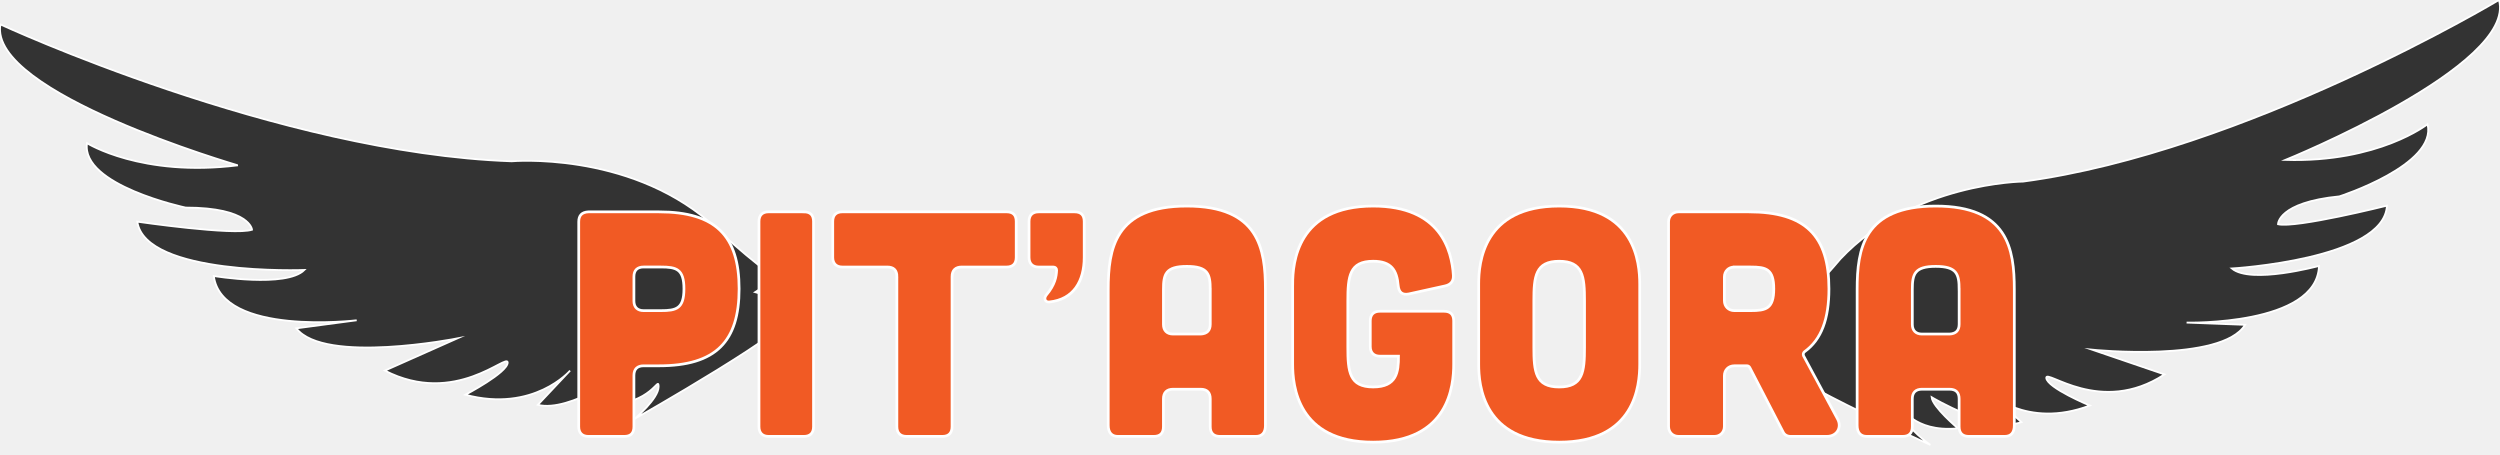
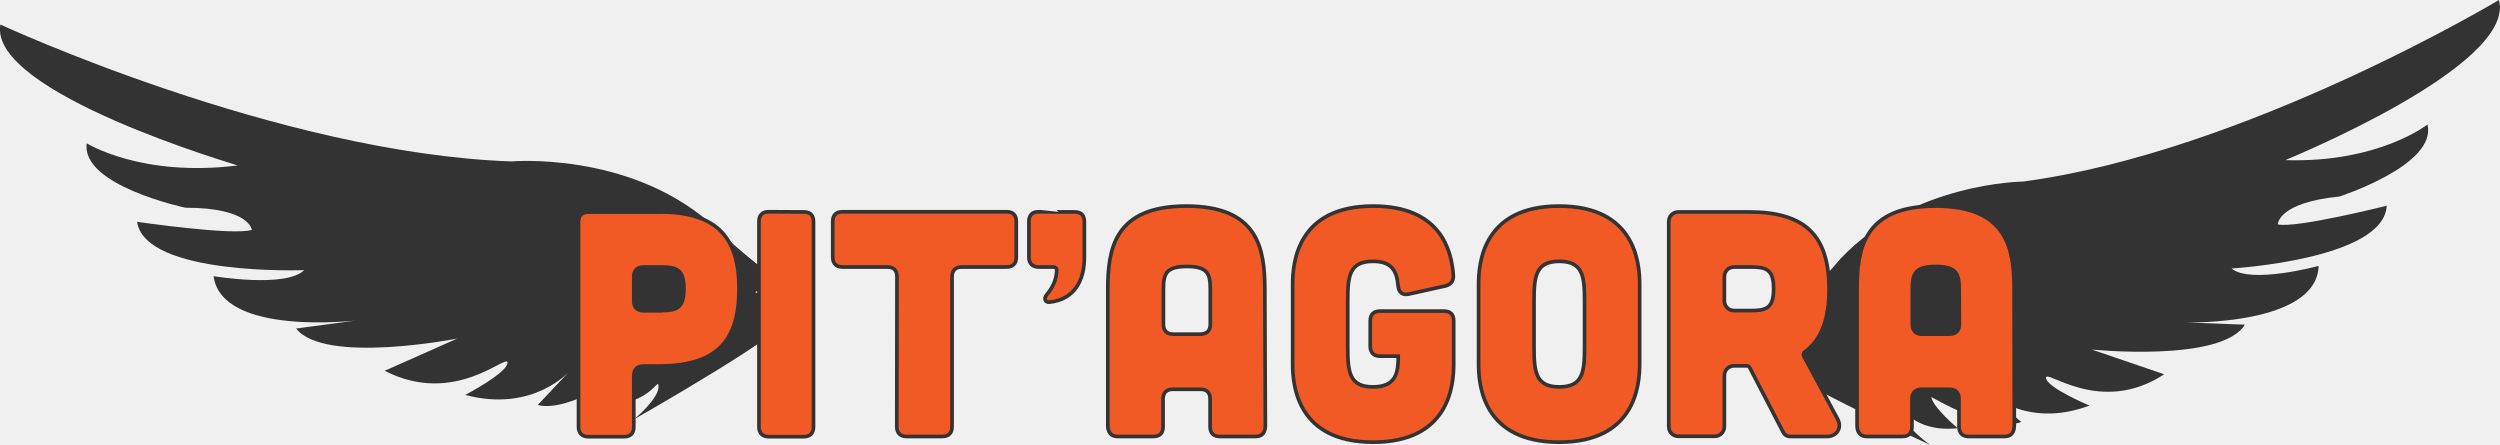
- <svg xmlns="http://www.w3.org/2000/svg" version="1.1" id="Calque_1" x="0px" y="0px" viewBox="0 0 1366 248.14" style="enable-background:new 0 0 1366 248.14;" xml:space="preserve">
+ <svg xmlns="http://www.w3.org/2000/svg" version="1.1" id="Calque_1" x="0px" y="0px" viewBox="0 0 1366 243.1" style="enable-background:new 0 0 1366 243.1;" xml:space="preserve">
  <style type="text/css">
- 	.st0{fill:#333333;stroke:#FFFFFF;stroke-miterlimit:10;}
- 	.st1{fill:#F15A24;stroke:#FFFFFF;stroke-width:1.5;stroke-miterlimit:10;}
+ 	.st0{fill:#333333;}
+ 	.st1{fill:#F15A24;stroke:#333333;stroke-width:2;stroke-miterlimit:10;}
</style>
-   <path class="st0" d="M0.23,13.35c0,0,151.77,70.39,279.34,74.78c0,0,62.69-5.5,107.78,32.99c0,0,25.29,24.19,37.39,30.79l-12.1,7.7  c0,0,16.5,4.4,20.9,11s-86.88,58.29-86.88,58.29s13.2-11,13.2-17.6s-3.3,9.9-29.69,9.9c0,0,13.2-13.2,13.2-18.7  c0,0-31.89,23.1-49.49,18.7l17.6-18.7c0,0-19.8,23.1-57.19,13.2c0,0,23.1-12.1,23.1-17.6c0-5.5-28.59,24.19-67.09,4.4l39.59-17.6  c0,0-72.58,14.3-87.98-5.5l32.99-4.4c0,0-73.68,8.8-78.08-24.19c0,0,39.59,6.6,49.49-3.3c0,0-86.88,3.3-91.28-26.39  c0,0,52.79,7.7,62.69,4.4c0,0-1.1-12.1-36.29-12.1c0,0-57.19-12.1-53.89-35.19c0,0,29.69,18.7,82.48,12.1  C130,90.33-6.37,50.74,0.23,13.35z" />
-   <path class="st0" d="M1365.45,0c0,0-138.4,82.99-259.97,99.21c0,0-60.47,0.48-99.91,42.32c0,0-21.88,26.02-32.81,33.6l12.3,6.4  c0,0-15.35,5.84-18.93,12.7c-3.58,6.86,88.64,48.88,88.64,48.88s-13.67-9.52-14.3-15.97c-0.63-6.45,4.1,9.37,29.34,6.91  c0,0-13.88-11.67-14.4-17.05c0,0,32.7,19.61,49.11,13.66l-18.61-16.64c0,0,21.13,20.73,55.94,7.57c0,0-23.24-9.67-23.76-15.05  c-0.53-5.38,29.65,20.99,64.57-1.96l-39.54-13.51c0,0,70.77,7.2,83.6-13.59l-31.97-1.22c0,0,71.3,1.72,72.35-30.95  c0,0-37.23,10.15-47.64,1.39c0,0,83.39-4.89,84.76-34.33c0,0-49.74,12.46-59.52,10.15c0,0-0.1-11.93,33.55-15.22  c0,0,53.53-17.17,48.17-39.44c0,0-26.61,21.05-77.71,19.53C1248.71,87.39,1375.33,35.95,1365.45,0z" />
+   <path class="st0" d="M0.2,13.4c0,0,151.8,70.4,279.3,74.8c0,0,62.7-5.5,107.8,33c0,0,25.3,24.2,37.4,30.8l-12.1,7.7  c0,0,16.5,4.4,20.9,11s-86.9,58.3-86.9,58.3s13.2-11,13.2-17.6s-3.3,9.9-29.7,9.9c0,0,13.2-13.2,13.2-18.7c0,0-31.9,23.1-49.5,18.7  l17.6-18.7c0,0-19.8,23.1-57.2,13.2c0,0,23.1-12.1,23.1-17.6s-28.6,24.2-67.1,4.4l39.6-17.6c0,0-72.6,14.3-88-5.5l33-4.4  c0,0-73.7,8.8-78.1-24.2c0,0,39.6,6.6,49.5-3.3c0,0-86.9,3.3-91.3-26.4c0,0,52.8,7.7,62.7,4.4c0,0-1.1-12.1-36.3-12.1  c0,0-57.2-12.1-53.9-35.2c0,0,29.7,18.7,82.5,12.1C130,90.3-6.4,50.7,0.2,13.4z" />
+   <path class="st0" d="M1365.4,0c0,0-138.4,83-260,99.2c0,0-60.5,0.5-99.9,42.3c0,0-21.9,26-32.8,33.6l12.3,6.4  c0,0-15.3,5.8-18.9,12.7s88.6,48.9,88.6,48.9s-13.7-9.5-14.3-16s4.1,9.4,29.3,6.9c0,0-13.9-11.7-14.4-17.1c0,0,32.7,19.6,49.1,13.7  l-18.6-16.6c0,0,21.1,20.7,55.9,7.6c0,0-23.2-9.7-23.8-15.1c-0.5-5.4,29.7,21,64.6-2l-39.5-13.5c0,0,70.8,7.2,83.6-13.6l-32-1.2  c0,0,71.3,1.7,72.3-30.9c0,0-37.2,10.1-47.6,1.4c0,0,83.4-4.9,84.8-34.3c0,0-49.7,12.5-59.5,10.2c0,0-0.1-11.9,33.6-15.2  c0,0,53.5-17.2,48.2-39.4c0,0-26.6,21.1-77.7,19.5C1248.7,87.4,1375.3,36,1365.4,0z" />
  <g>
    <g>
-       <path class="st1" d="M360.04,115.76c31.2,0,43.81,13.32,43.81,42.06c0,28.74-12.62,42.06-43.81,42.06h-8.41    c-3.33,0-5.26,1.75-5.26,5.26v28.04c0,3.5-1.75,5.26-5.26,5.26h-19.63c-3.33,0-5.26-1.93-5.26-5.26V121.19    c0-3.5,1.75-5.26,5.26-5.43H360.04z M361.09,169.73c8.41,0,12.62-1.05,12.62-11.92s-4.21-11.92-12.62-11.92h-9.46    c-3.33,0-5.26,1.75-5.26,5.26v13.32c0,3.33,1.93,5.26,5.26,5.26H361.09z" />
-       <path class="st1" d="M439.25,115.76c3.51,0,5.26,1.75,5.26,5.26v112.16c0,3.33-1.75,5.26-5.26,5.26h-19.28    c-3.33,0-5.26-1.93-5.26-5.26V121.01c0-3.5,1.93-5.26,5.26-5.26H439.25z" />
-       <path class="st1" d="M490.07,151.16c0-3.5-1.75-5.26-5.26-5.26h-24.54c-3.33,0-5.26-1.93-5.26-5.26v-19.63    c0-3.5,1.93-5.26,5.26-5.26H550c3.51,0,5.26,1.75,5.26,5.26v19.63c0,3.33-1.75,5.26-5.26,5.26h-24.54c-3.33,0-5.26,1.75-5.26,5.26    v82.02c0,3.33-1.75,5.26-5.26,5.26h-19.63c-3.33,0-5.26-1.93-5.26-5.26V151.16z" />
-       <path class="st1" d="M587.15,115.76c3.51,0,5.26,1.75,5.26,5.26v19.63c0,12.79-5.61,22.96-19.1,24.36    c-2.28,0.17-3.15-1.93-1.58-3.86c4.73-5.61,5.43-9.99,5.61-13.49c0-1.05-0.7-1.75-1.75-1.75h-8.06c-3.33,0-5.26-1.93-5.26-5.26    v-19.63c0-3.5,1.93-5.26,5.26-5.26H587.15z" />
-       <path class="st1" d="M691.43,232.48c0,3.86-1.75,5.96-5.26,5.96h-19.63c-3.33,0-5.26-1.75-5.26-5.26v-15.25    c0-3.5-1.75-5.26-5.26-5.26h-15.07c-3.33,0-5.26,1.75-5.26,5.26v15.25c0,3.5-1.75,5.26-5.26,5.26h-19.63    c-3.33,0-5.26-2.1-5.26-5.96v-74.31c0-22.08,3.51-45.57,42.94-45.57c39.43,0,42.94,23.48,42.94,45.57V232.48z M661.28,158.17    c0-8.41-1.23-12.62-12.79-12.62c-11.57,0-12.79,4.2-12.79,12.62v19.1c0,3.33,1.93,5.26,5.26,5.26h15.07    c3.51-0.17,5.26-1.93,5.26-5.43V158.17z" />
-       <path class="st1" d="M706.32,155.19c0-11.57,2.45-42.59,43.99-42.59c36.8,0,42.94,24.19,43.81,37.86c0.17,3.15-1.4,5.08-4.56,5.78    l-19.81,4.38c-3.51,0.7-5.43-0.88-5.78-4.56c-0.7-8.41-3.68-13.32-13.67-13.32c-12.97,0-13.85,8.24-13.85,21.73v25.24    c0,13.49,0.88,21.73,13.85,21.73s13.84-8.24,13.84-16.83h-10.16c-3.33,0-5.26-1.93-5.26-5.26v-14.02c0-3.5,1.93-5.26,5.26-5.26    h35.05c3.5,0,5.26,1.75,5.26,5.26V199c0,11.57-2.45,42.59-43.99,42.59c-41.53,0-43.99-31.02-43.99-42.59V155.19z" />
-       <path class="st1" d="M895.94,199c0,11.57-2.45,42.59-43.99,42.59c-41.54,0-43.99-31.02-43.99-42.59v-43.81    c0-11.57,2.45-42.59,43.99-42.59c41.53,0,43.99,31.02,43.99,42.59V199z M865.79,164.48c0-13.49-0.88-21.73-13.85-21.73    s-13.85,8.24-13.85,21.73v25.24c0,13.49,0.88,21.73,13.85,21.73s13.85-8.24,13.85-21.73V164.48z" />
-       <path class="st1" d="M1004.06,228.97c2.45,4.56-0.35,9.46-5.78,9.46H978.3c-1.75,0-3.33-0.88-4.03-2.45l-18.23-35.23    c-0.35-0.53-0.88-0.88-1.4-0.88h-7.01c-3.15,0-5.43,2.28-5.43,5.43V233c0,3.15-2.28,5.43-5.43,5.43h-19.63    c-3.15,0-5.43-2.28-5.43-5.43V121.19c0-3.16,2.28-5.43,5.43-5.43h38.38c31.19,0,43.81,13.32,43.81,42.06    c0,16.3-4.03,27.69-13.32,34.35c-0.7,0.53-0.88,1.4-0.53,2.28L1004.06,228.97z M947.63,145.9c-3.15,0-5.43,2.28-5.43,5.43v12.97    c0,3.15,2.28,5.43,5.43,5.43h8.94c8.41,0,12.62-1.05,12.62-11.92s-4.21-11.92-12.62-11.92H947.63z" />
-       <path class="st1" d="M1100.62,232.48c0,3.86-1.75,5.96-5.26,5.96h-19.63c-3.33,0-5.26-1.75-5.26-5.26v-15.25    c0-3.5-1.75-5.26-5.26-5.26h-15.07c-3.33,0-5.26,1.75-5.26,5.26v15.25c0,3.5-1.75,5.26-5.26,5.26H1020c-3.33,0-5.26-2.1-5.26-5.96    v-74.31c0-22.08,3.51-45.57,42.94-45.57c39.43,0,42.94,23.48,42.94,45.57V232.48z M1070.47,158.17c0-8.41-1.23-12.62-12.79-12.62    c-11.57,0-12.79,4.2-12.79,12.62v19.1c0,3.33,1.93,5.26,5.26,5.26h15.07c3.51-0.17,5.26-1.93,5.26-5.43V158.17z" />
+       <path class="st1" d="M360,115.8c31.2,0,43.8,13.3,43.8,42.1s-12.6,42.1-43.8,42.1h-8.4c-3.3,0-5.3,1.8-5.3,5.3v28    c0,3.5-1.8,5.3-5.3,5.3h-19.6c-3.3,0-5.3-1.9-5.3-5.3v-112c0-3.5,1.8-5.3,5.3-5.4H360z M361.1,169.7c8.4,0,12.6-1.1,12.6-11.9    s-4.2-11.9-12.6-11.9h-9.5c-3.3,0-5.3,1.8-5.3,5.3v13.3c0,3.3,1.9,5.3,5.3,5.3H361.1z" />
+       <path class="st1" d="M439.2,115.8c3.5,0,5.3,1.8,5.3,5.3v112.2c0,3.3-1.8,5.3-5.3,5.3H420c-3.3,0-5.3-1.9-5.3-5.3V121    c0-3.5,1.9-5.3,5.3-5.3L439.2,115.8L439.2,115.8z" />
+       <path class="st1" d="M490.1,151.2c0-3.5-1.8-5.3-5.3-5.3h-24.5c-3.3,0-5.3-1.9-5.3-5.3V121c0-3.5,1.9-5.3,5.3-5.3H550    c3.5,0,5.3,1.8,5.3,5.3v19.6c0,3.3-1.8,5.3-5.3,5.3h-24.5c-3.3,0-5.3,1.8-5.3,5.3v82c0,3.3-1.8,5.3-5.3,5.3h-19.6    c-3.3,0-5.3-1.9-5.3-5.3L490.1,151.2L490.1,151.2z" />
+       <path class="st1" d="M587.2,115.8c3.5,0,5.3,1.8,5.3,5.3v19.6c0,12.8-5.6,23-19.1,24.4c-2.3,0.2-3.2-1.9-1.6-3.9    c4.7-5.6,5.4-10,5.6-13.5c0-1.1-0.7-1.8-1.8-1.8h-8.1c-3.3,0-5.3-1.9-5.3-5.3V121c0-3.5,1.9-5.3,5.3-5.3    C567.5,115.8,587.2,115.8,587.2,115.8z" />
+       <path class="st1" d="M691.4,232.5c0,3.9-1.8,6-5.3,6h-19.6c-3.3,0-5.3-1.8-5.3-5.3v-15.2c0-3.5-1.8-5.3-5.3-5.3h-15.1    c-3.3,0-5.3,1.8-5.3,5.3v15.2c0,3.5-1.8,5.3-5.3,5.3h-19.6c-3.3,0-5.3-2.1-5.3-6v-74.3c0-22.1,3.5-45.6,42.9-45.6    s42.9,23.5,42.9,45.6L691.4,232.5L691.4,232.5z M661.3,158.2c0-8.4-1.2-12.6-12.8-12.6c-11.6,0-12.8,4.2-12.8,12.6v19.1    c0,3.3,1.9,5.3,5.3,5.3H656c3.5-0.2,5.3-1.9,5.3-5.4L661.3,158.2L661.3,158.2z" />
+       <path class="st1" d="M706.3,155.2c0-11.6,2.5-42.6,44-42.6c36.8,0,42.9,24.2,43.8,37.9c0.2,3.1-1.4,5.1-4.6,5.8l-19.8,4.4    c-3.5,0.7-5.4-0.9-5.8-4.6c-0.7-8.4-3.7-13.3-13.7-13.3c-13,0-13.8,8.2-13.8,21.7v25.2c0,13.5,0.9,21.7,13.8,21.7    s13.8-8.2,13.8-16.8H754c-3.3,0-5.3-1.9-5.3-5.3v-14c0-3.5,1.9-5.3,5.3-5.3h35c3.5,0,5.3,1.8,5.3,5.3V199c0,11.6-2.5,42.6-44,42.6    c-41.5,0-44-31-44-42.6L706.3,155.2L706.3,155.2z" />
+       <path class="st1" d="M895.9,199c0,11.6-2.5,42.6-44,42.6s-44-31-44-42.6v-43.8c0-11.6,2.5-42.6,44-42.6c41.5,0,44,31,44,42.6V199z     M865.8,164.5c0-13.5-0.9-21.7-13.8-21.7s-13.8,8.2-13.8,21.7v25.2c0,13.5,0.9,21.7,13.8,21.7s13.8-8.2,13.8-21.7V164.5z" />
+       <path class="st1" d="M1004.1,229c2.5,4.6-0.3,9.5-5.8,9.5h-20c-1.8,0-3.3-0.9-4-2.4L956,200.8c-0.3-0.5-0.9-0.9-1.4-0.9h-7    c-3.2,0-5.4,2.3-5.4,5.4V233c0,3.1-2.3,5.4-5.4,5.4h-19.6c-3.2,0-5.4-2.3-5.4-5.4V121.2c0-3.2,2.3-5.4,5.4-5.4h38.4    c31.2,0,43.8,13.3,43.8,42.1c0,16.3-4,27.7-13.3,34.4c-0.7,0.5-0.9,1.4-0.5,2.3L1004.1,229z M947.6,145.9c-3.2,0-5.4,2.3-5.4,5.4    v13c0,3.1,2.3,5.4,5.4,5.4h8.9c8.4,0,12.6-1.1,12.6-11.9s-4.2-11.9-12.6-11.9L947.6,145.9L947.6,145.9z" />
+       <path class="st1" d="M1100.6,232.5c0,3.9-1.8,6-5.3,6h-19.6c-3.3,0-5.3-1.8-5.3-5.3v-15.2c0-3.5-1.8-5.3-5.3-5.3h-15.1    c-3.3,0-5.3,1.8-5.3,5.3v15.2c0,3.5-1.8,5.3-5.3,5.3H1020c-3.3,0-5.3-2.1-5.3-6v-74.3c0-22.1,3.5-45.6,42.9-45.6    c39.4,0,42.9,23.5,42.9,45.6L1100.6,232.5L1100.6,232.5z M1070.5,158.2c0-8.4-1.2-12.6-12.8-12.6c-11.6,0-12.8,4.2-12.8,12.6v19.1    c0,3.3,1.9,5.3,5.3,5.3h15.1c3.5-0.2,5.3-1.9,5.3-5.4L1070.5,158.2L1070.5,158.2z" />
    </g>
  </g>
</svg>
